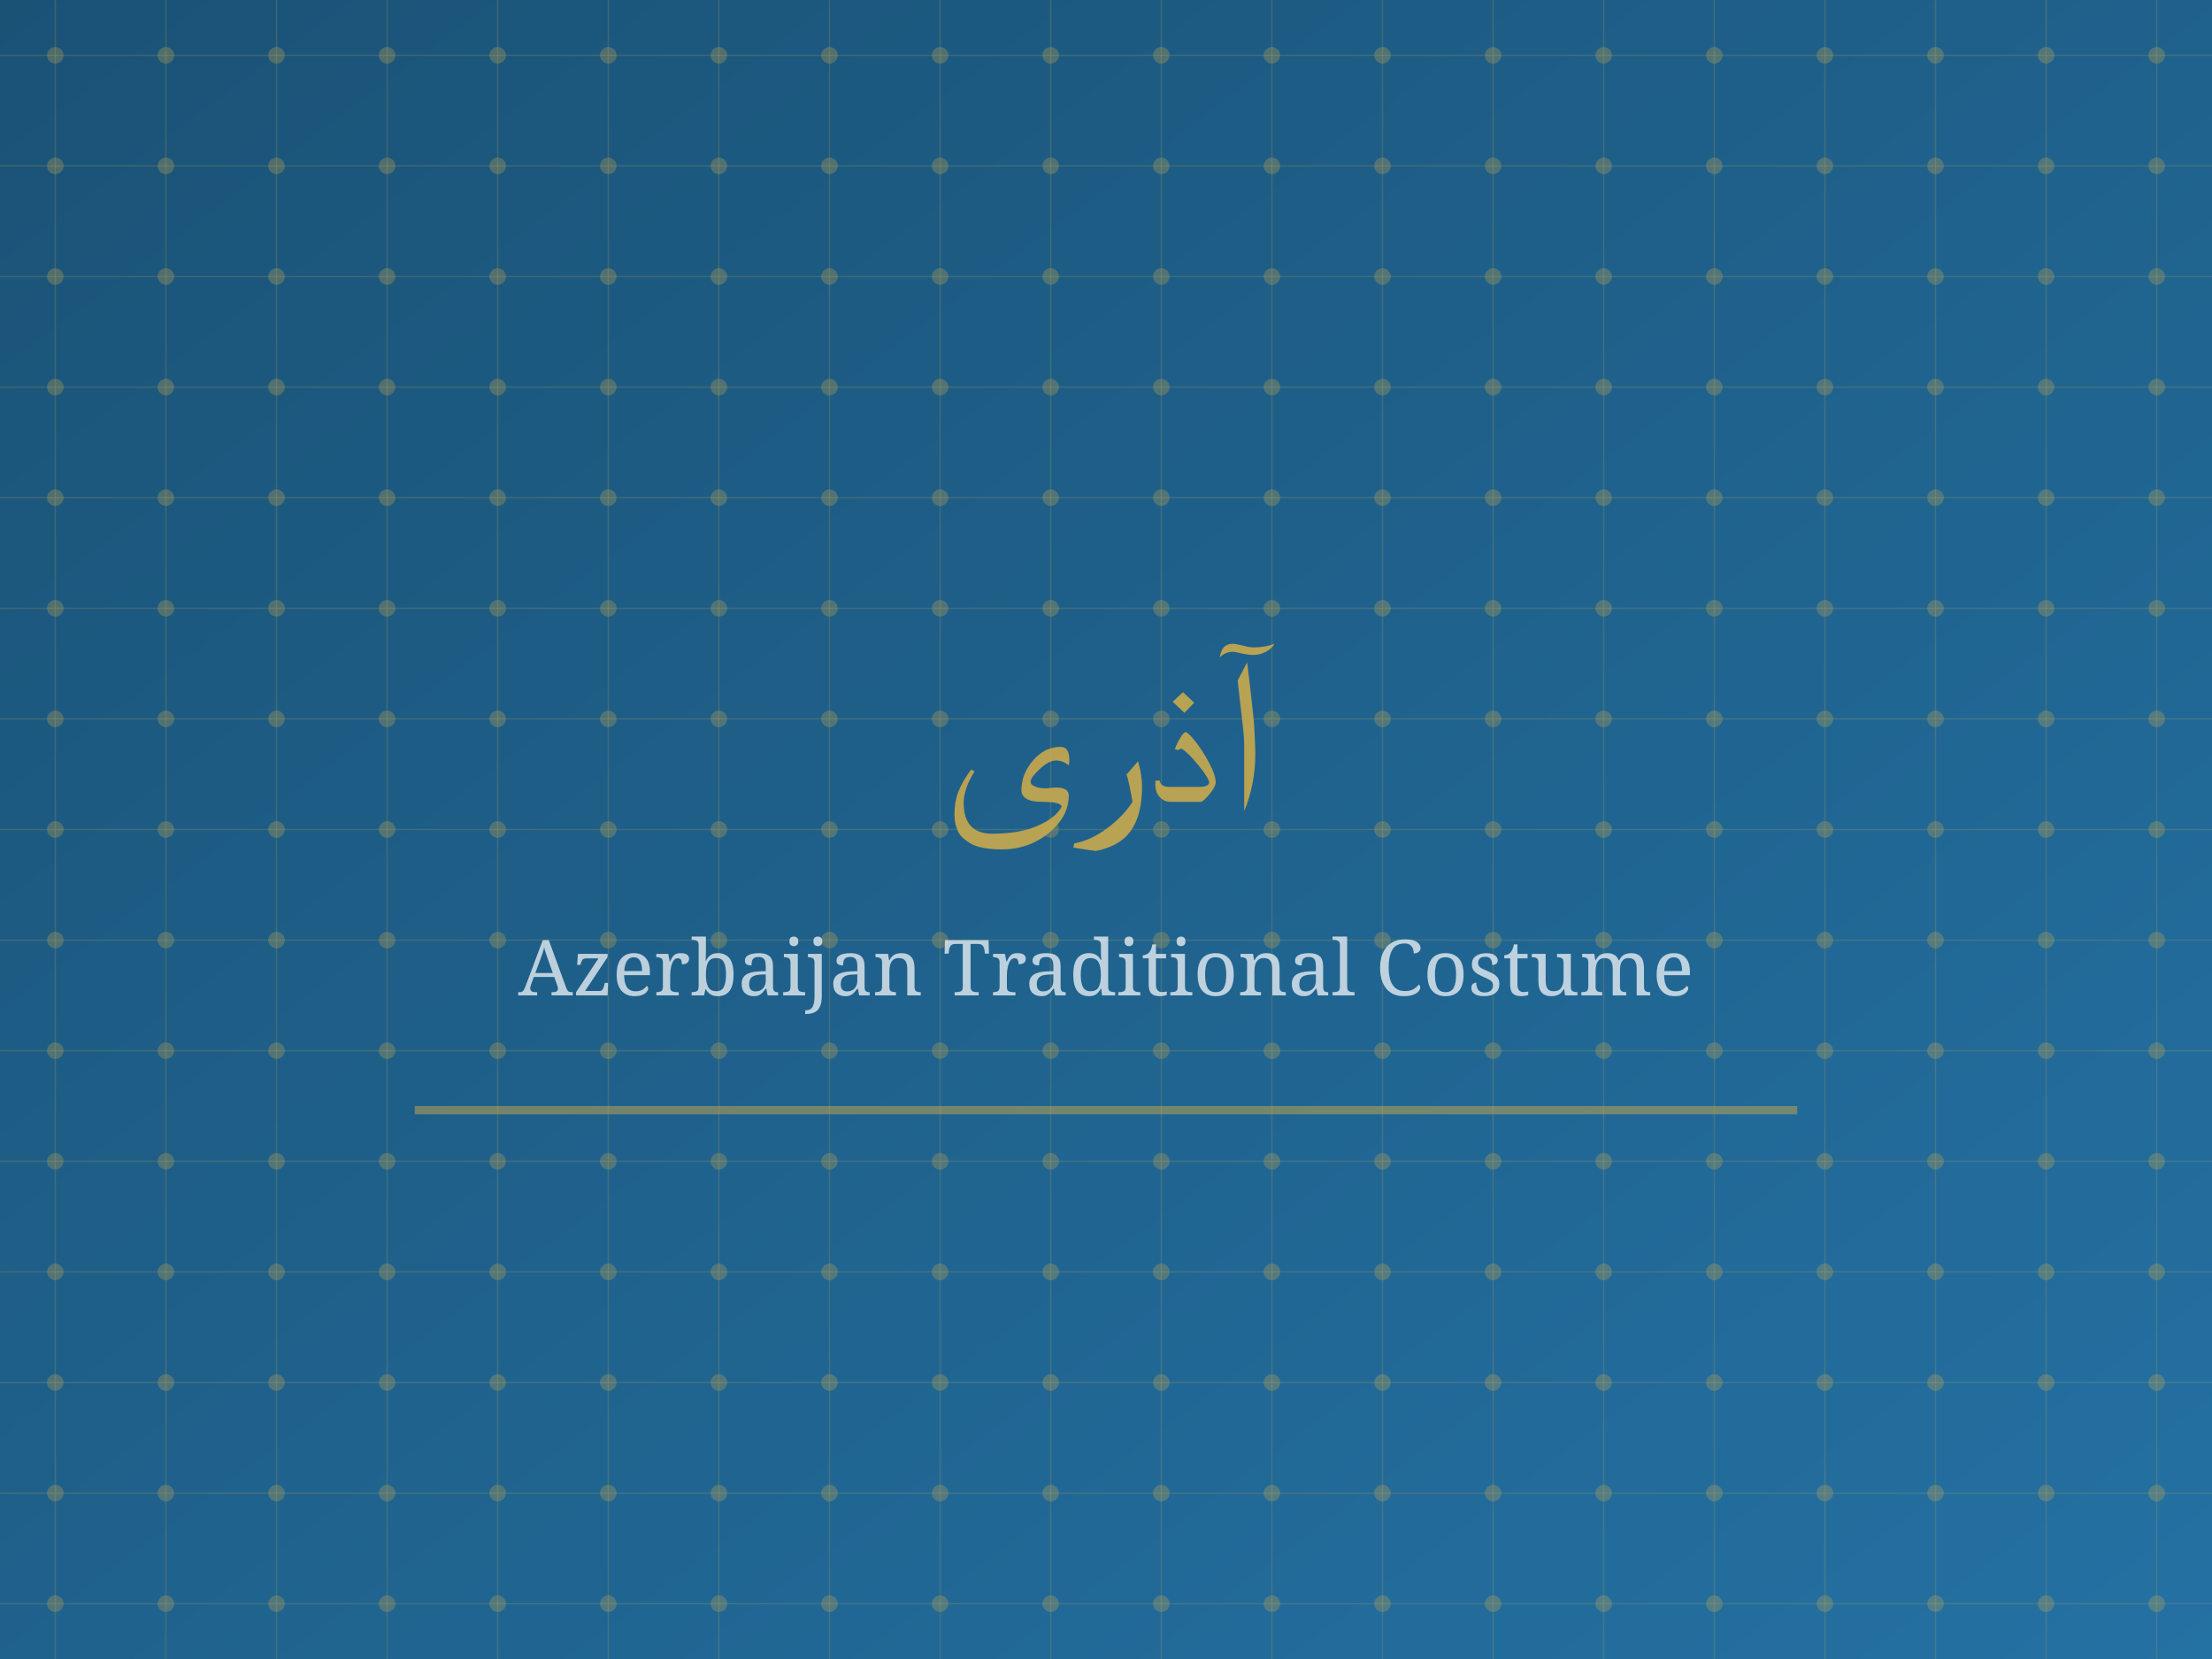
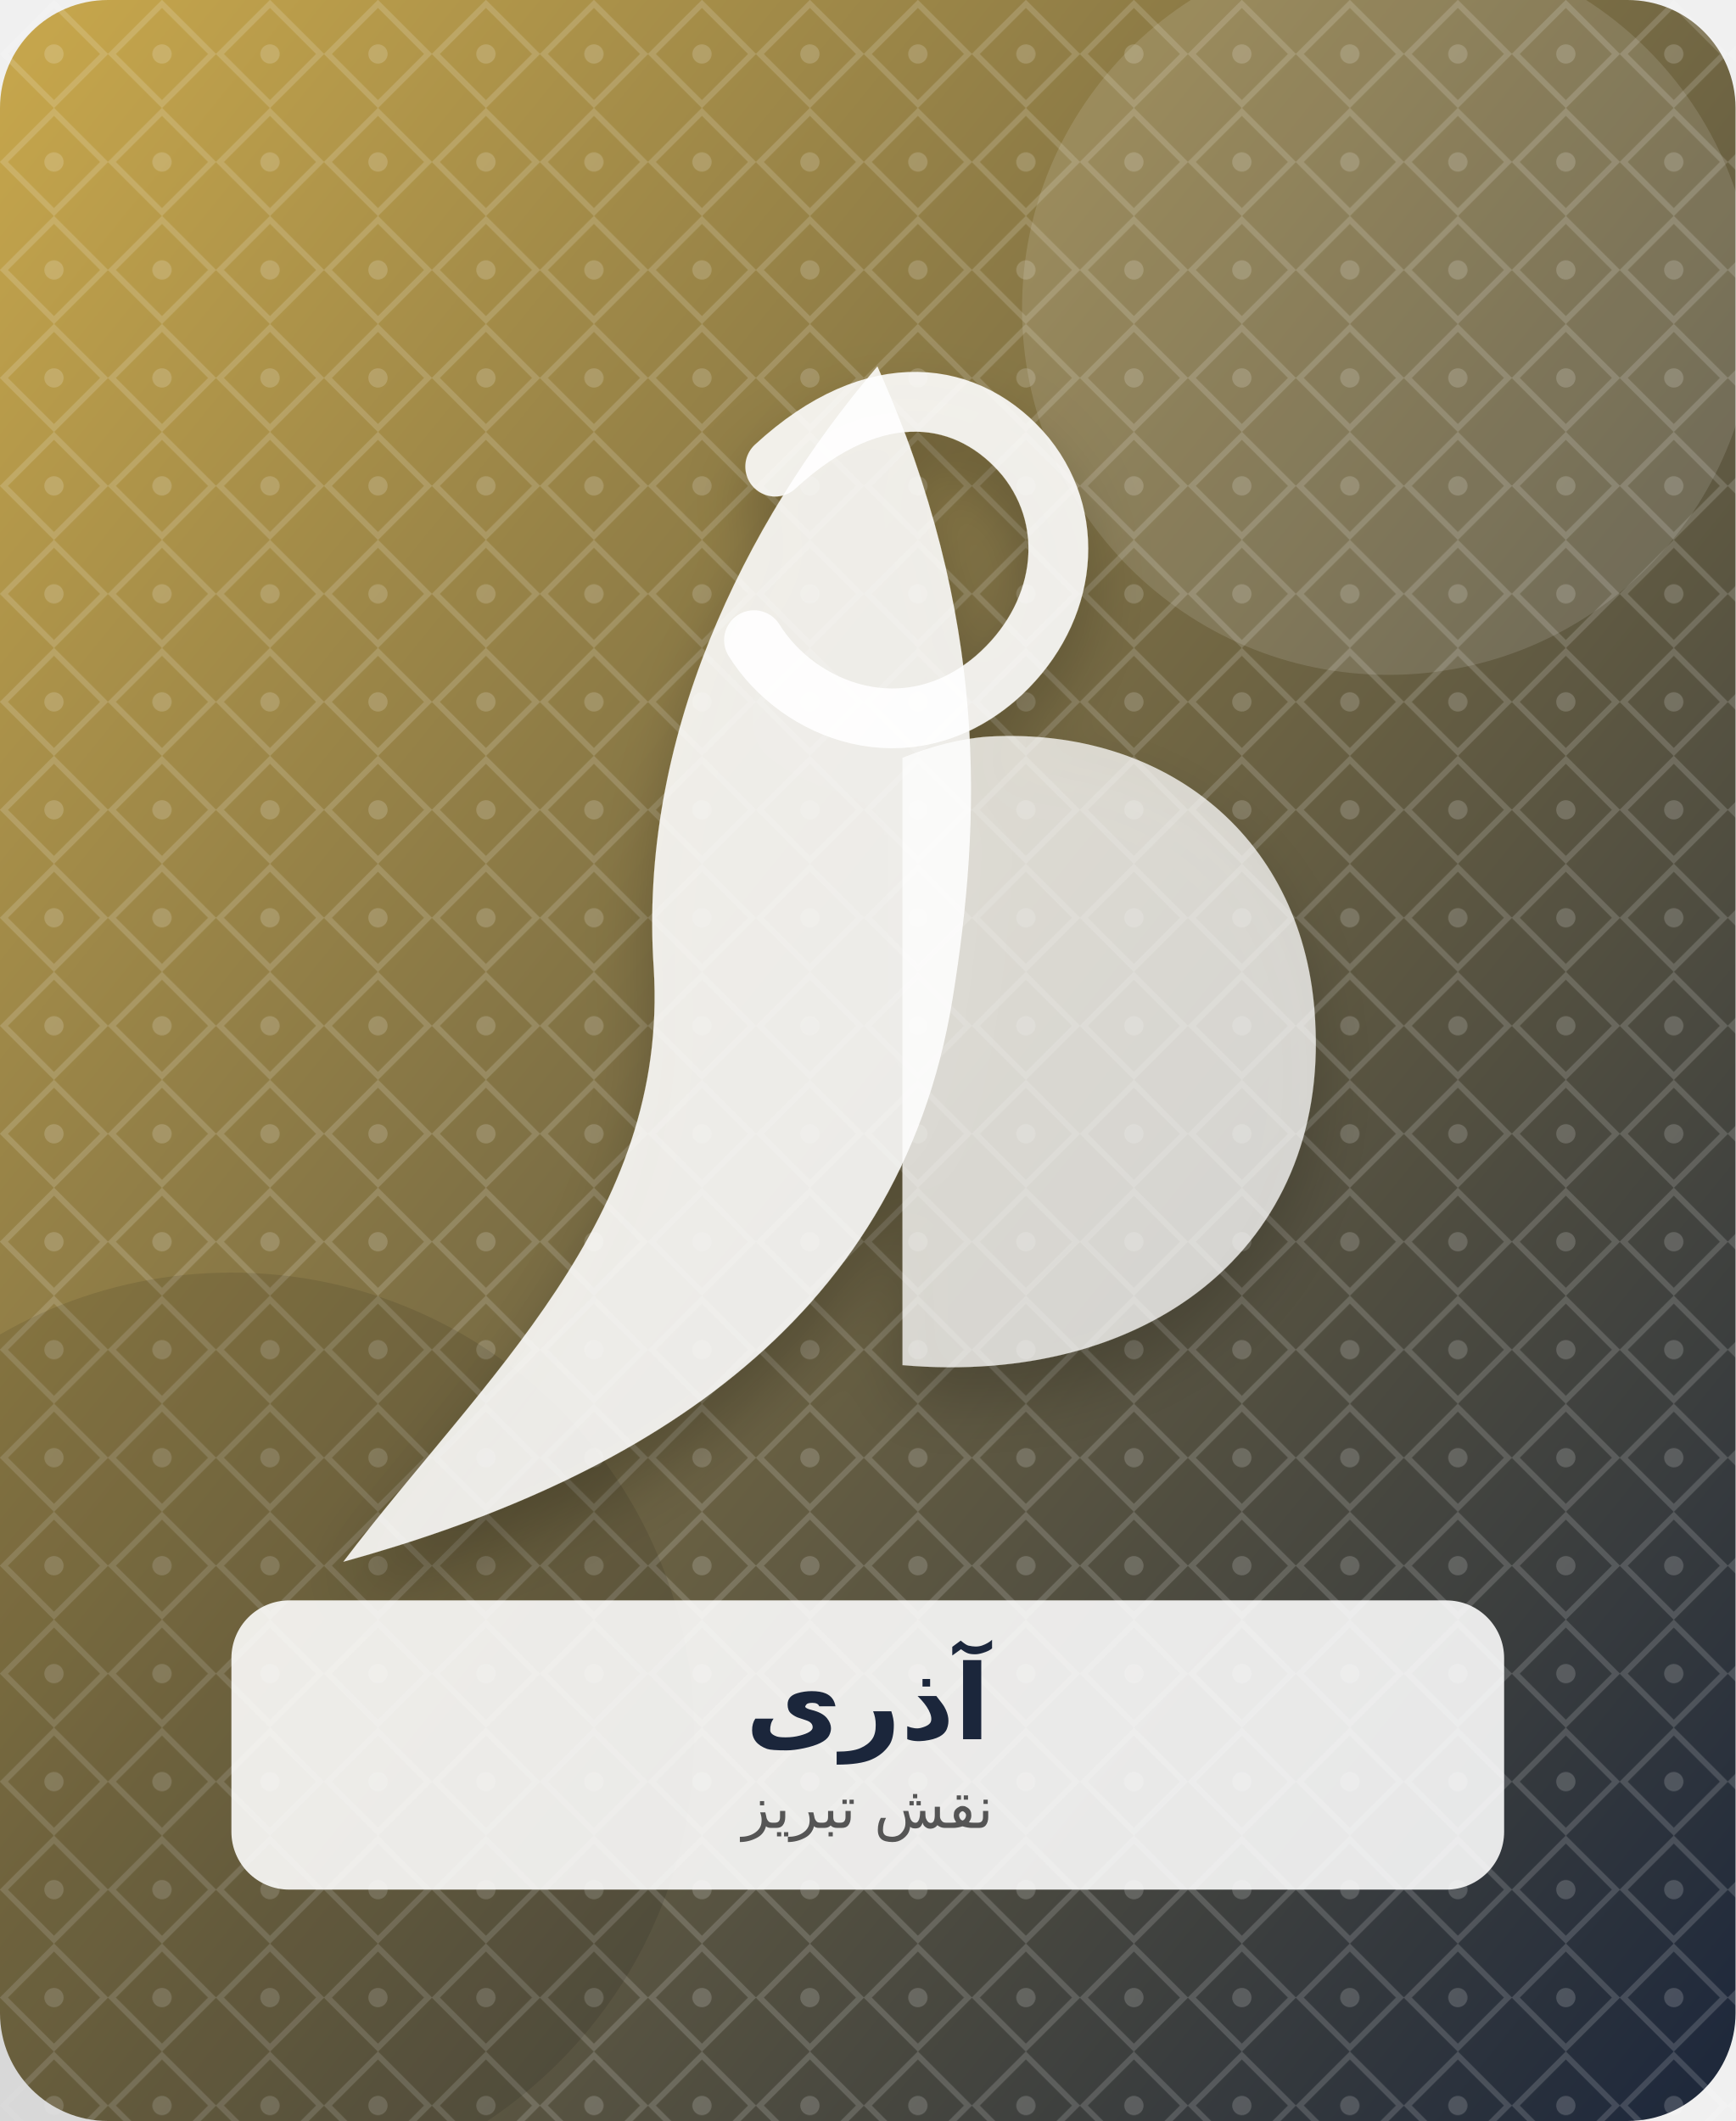
- <svg xmlns="http://www.w3.org/2000/svg" width="800" height="600" viewBox="0 0 800 600">
+ <svg xmlns="http://www.w3.org/2000/svg" width="900" height="1100" viewBox="0 0 900 1100" role="img" aria-label="آذری">
  <defs>
-     <linearGradient id="bg" x1="0%" y1="0%" x2="100%" y2="100%">
-       <stop offset="0%" style="stop-color:#1a5276;stop-opacity:1" />
-       <stop offset="100%" style="stop-color:#2471a3;stop-opacity:1" />
+     <linearGradient id="g" x1="0" y1="0" x2="1" y2="1">
+       <stop offset="0" stop-color="#c9a84c" />
+       <stop offset="1" stop-color="#1b263b" />
    </linearGradient>
-     <pattern id="pattern" x="0" y="0" width="40" height="40" patternUnits="userSpaceOnUse">
-       <rect width="40" height="40" fill="none" />
-       <circle cx="20" cy="20" r="3" fill="#C9A84C" opacity="0.3" />
-       <line x1="0" y1="20" x2="40" y2="20" stroke="#C9A84C" stroke-width="0.5" opacity="0.2" />
-       <line x1="20" y1="0" x2="20" y2="40" stroke="#C9A84C" stroke-width="0.5" opacity="0.2" />
+     <pattern id="p" width="56" height="56" patternUnits="userSpaceOnUse">
+       <path d="M28 2 54 28 28 54 2 28Z" fill="none" stroke="rgba(255,255,255,.28)" stroke-width="3" />
+       <circle cx="28" cy="28" r="5" fill="rgba(255,255,255,.32)" />
    </pattern>
+     <filter id="sh">
+       <feDropShadow dx="0" dy="18" stdDeviation="16" flood-opacity=".25" />
+     </filter>
  </defs>
-   <rect width="800" height="600" fill="url(#bg)" />
-   <rect width="800" height="600" fill="url(#pattern)" />
-   <text x="400" y="290" font-family="serif" font-size="72" fill="#C9A84C" text-anchor="middle" opacity="0.9">آذری</text>
-   <text x="400" y="360" font-family="serif" font-size="28" fill="#ffffff" text-anchor="middle" opacity="0.7">Azerbaijan Traditional Costume</text>
-   <rect x="150" y="400" width="500" height="3" fill="#C9A84C" opacity="0.5" />
+   <rect width="900" height="1100" rx="56" fill="url(#g)" />
+   <rect width="900" height="1100" fill="url(#p)" opacity=".55" />
+   <circle cx="720" cy="160" r="190" fill="rgba(255,255,255,.12)" />
+   <circle cx="120" cy="900" r="240" fill="rgba(0,0,0,.1)" />
+   <g filter="url(#sh)">
+     <path d="M455 190c-70 82-124 194-116 312 8 130-89 213-161 308 148-41 288-120 316-292 15-93 19-198-39-328Z" fill="rgba(255,255,255,.87)" />
+     <path d="M513 382c92-5 164 53 169 147 7 118-87 190-214 179V393c15-6 30-10 45-11Z" fill="rgba(255,255,255,.74)" />
+     <path d="M402 242c52-48 101-40 130-5 28 35 20 84-16 115-46 39-102 17-125-20" fill="none" stroke="rgba(255,255,255,.88)" stroke-width="31" stroke-linecap="round" />
+   </g>
+   <rect x="120" y="830" width="660" height="150" rx="30" fill="rgba(255,255,255,.88)" />
+   <text x="450" y="902" text-anchor="middle" font-family="Tahoma, Arial" font-size="54" font-weight="700" fill="#1b263b">آذری</text>
+   <text x="450" y="948" text-anchor="middle" font-family="Tahoma, Arial" font-size="30" fill="#555">نقش تبریز</text>
</svg>
